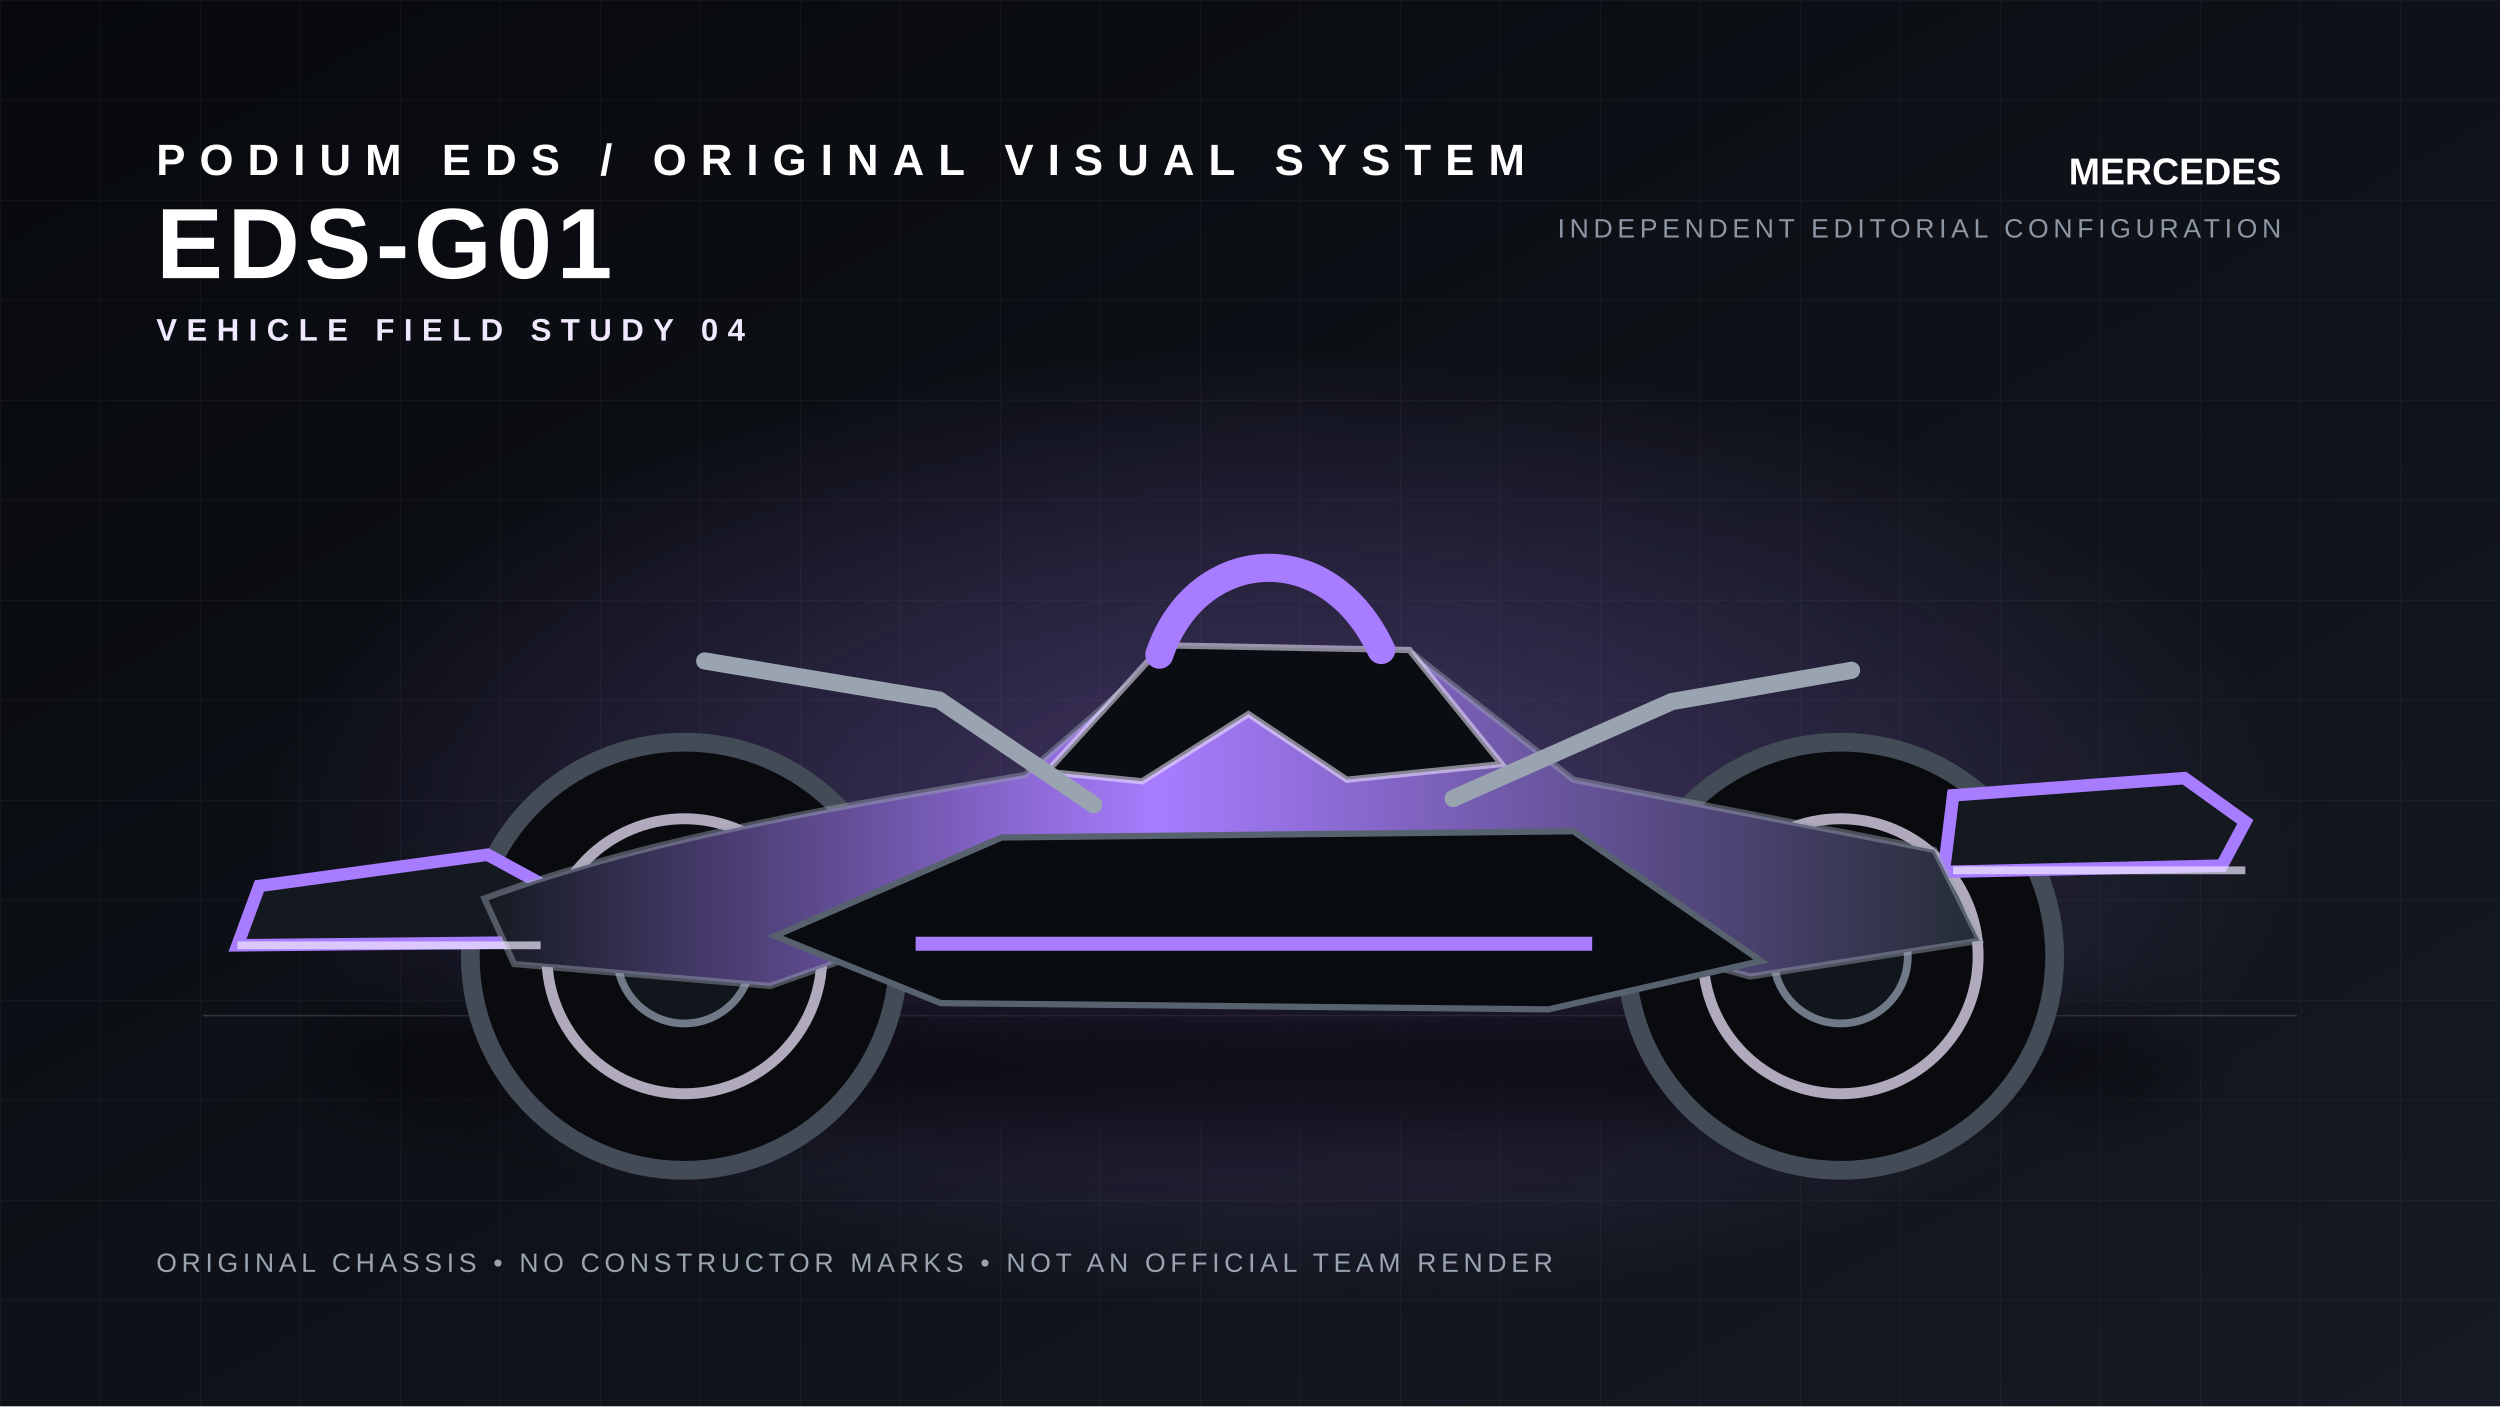
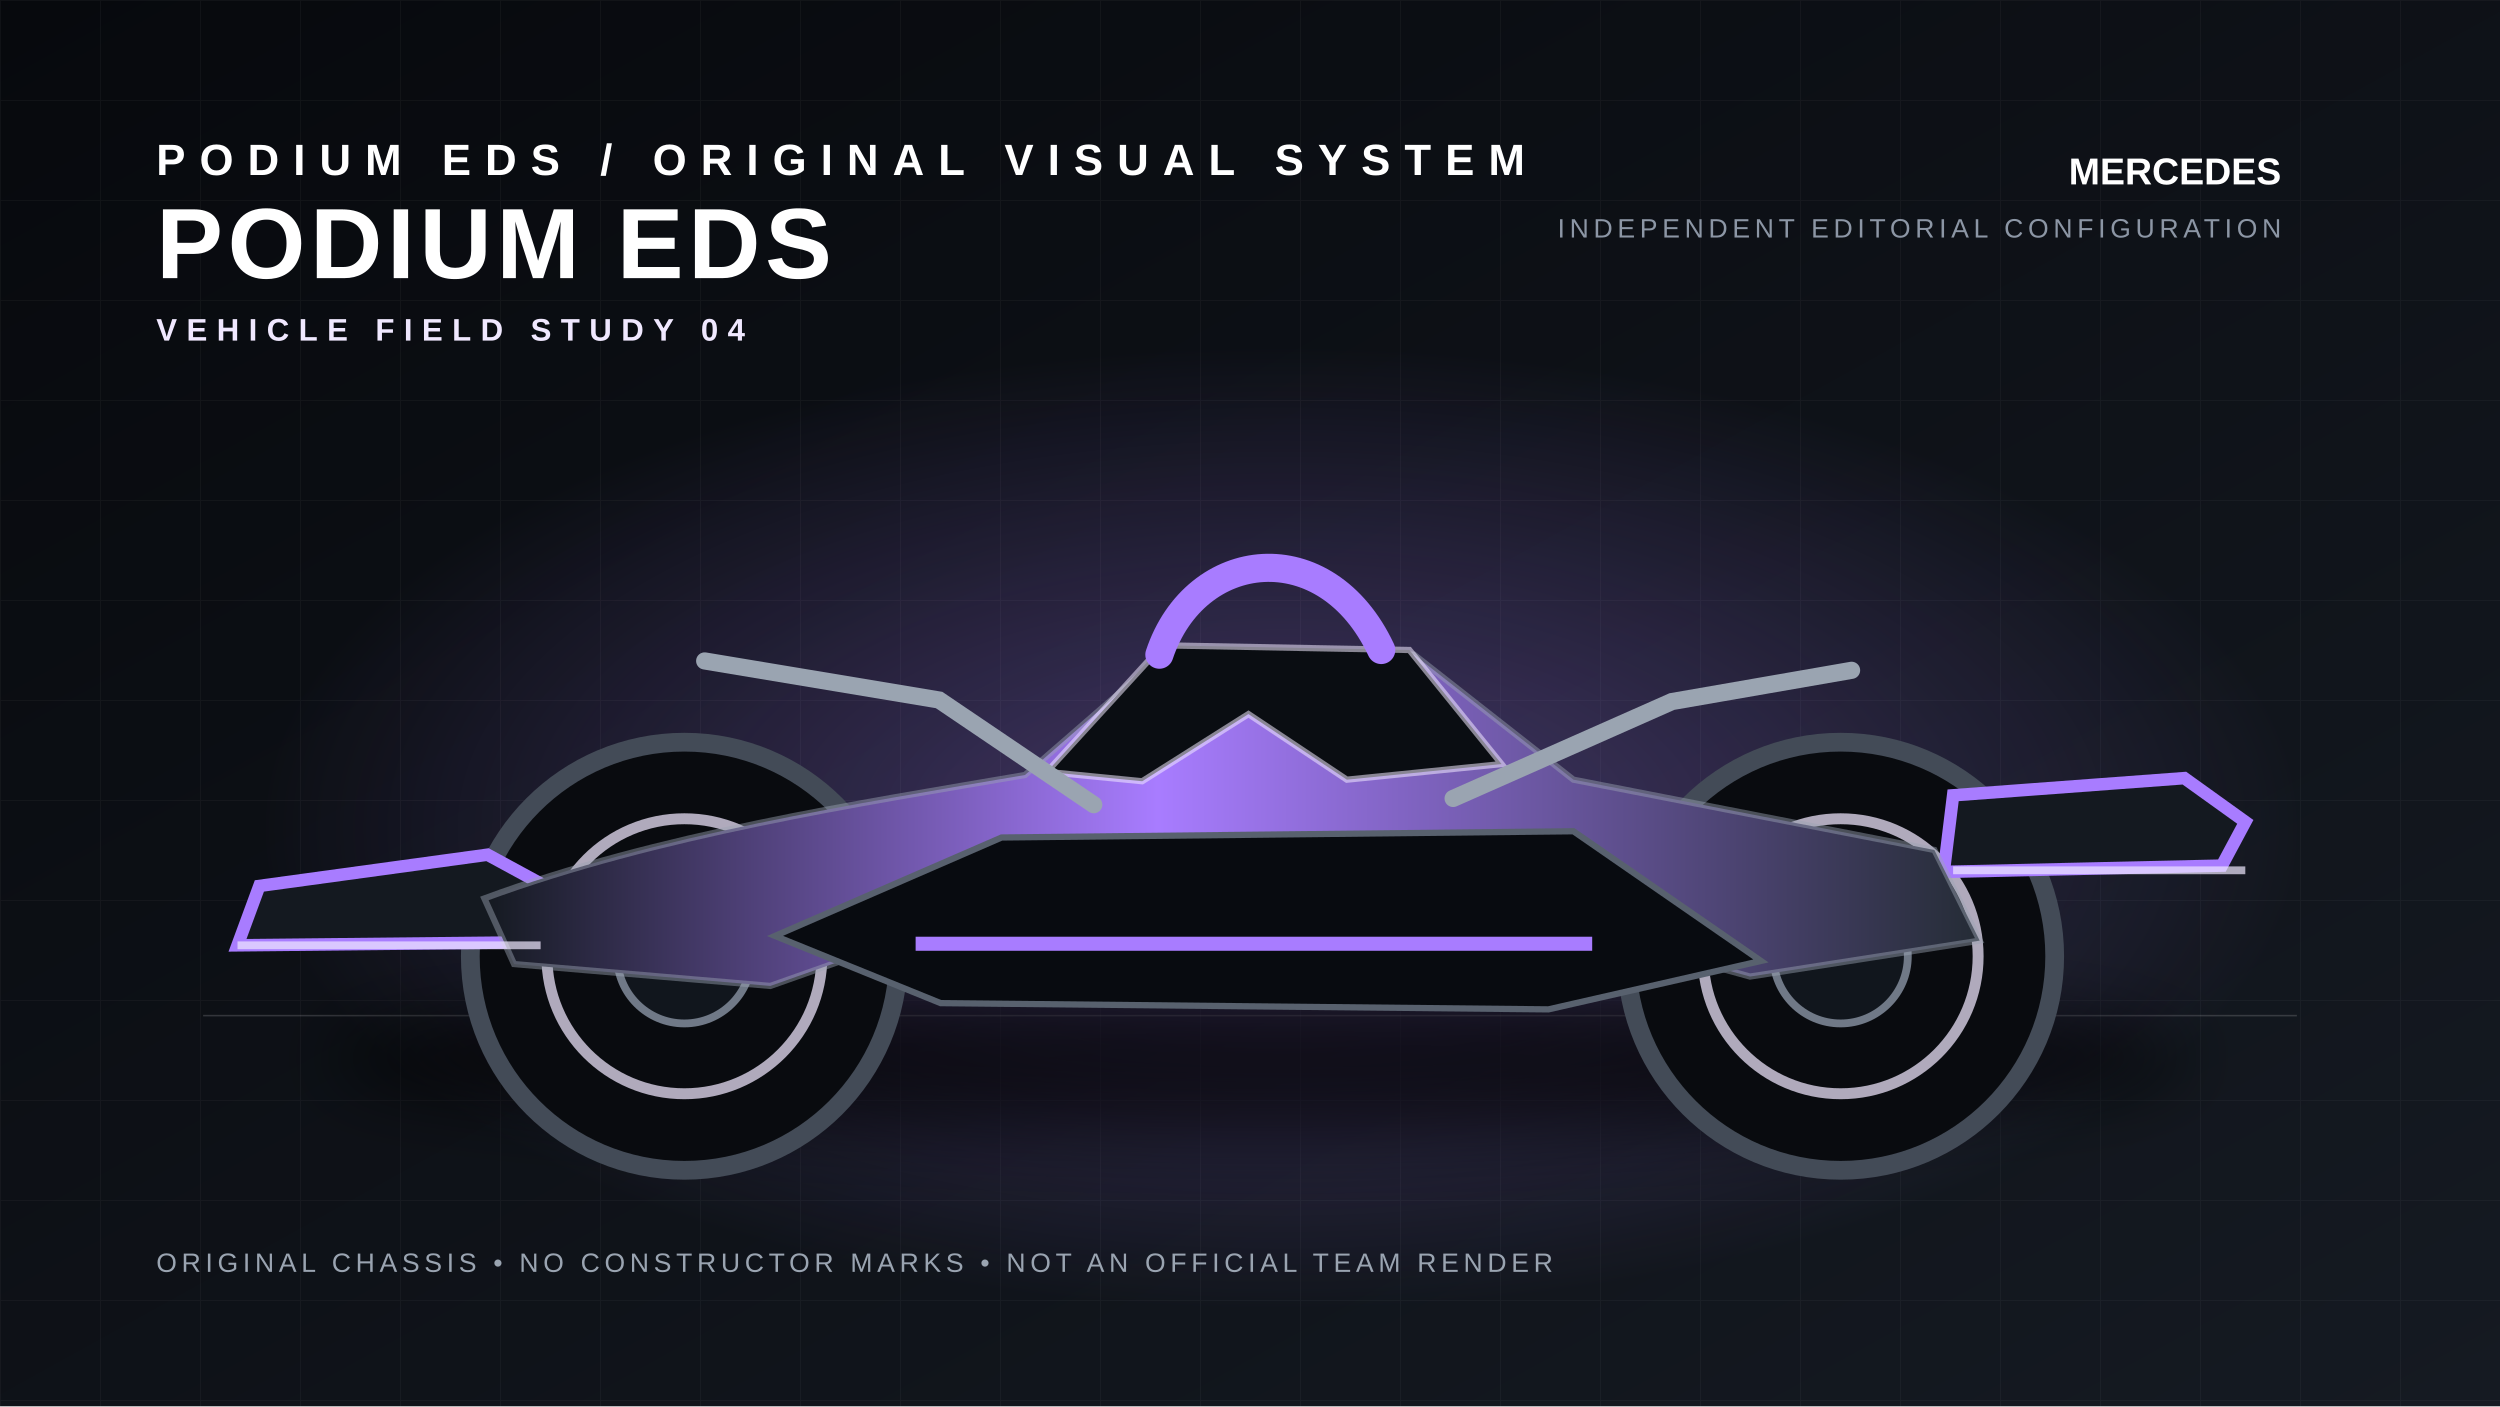
<svg xmlns="http://www.w3.org/2000/svg" viewBox="0 0 1600 900" role="img" aria-labelledby="title desc">
  <defs>
    <linearGradient id="bg" x1="0" y1="0" x2="1" y2="1">
      <stop stop-color="#07090d" />
      <stop offset="1" stop-color="#151a22" />
    </linearGradient>
    <linearGradient id="body" x1="0" y1="0" x2="1" y2="0">
      <stop stop-color="#151a21" />
      <stop offset=".45" stop-color="#a87cff" />
      <stop offset="1" stop-color="#252c36" />
    </linearGradient>
    <radialGradient id="glow">
      <stop stop-color="#a87cff" stop-opacity=".35" />
      <stop offset="1" stop-color="#a87cff" stop-opacity="0" />
    </radialGradient>
    <filter id="shadow" x="-20%" y="-50%" width="140%" height="200%">
      <feGaussianBlur stdDeviation="22" />
    </filter>
    <pattern id="grid" width="64" height="64" patternUnits="userSpaceOnUse">
      <path d="M64 0H0V64" fill="none" stroke="#ffffff" stroke-opacity=".045" />
    </pattern>
  </defs>
  <rect width="1600" height="900" fill="url(#bg)" />
  <rect width="1600" height="900" fill="url(#grid)" />
  <ellipse cx="820" cy="530" rx="650" ry="310" fill="url(#glow)" />
  <path d="M130 650H1470" stroke="#ffffff" stroke-opacity=".16" />
  <ellipse cx="805" cy="677" rx="595" ry="48" fill="#000" opacity=".62" filter="url(#shadow)" />
  <g transform="translate(0 24)">
    <g fill="#090b0f" stroke="#434b57" stroke-width="12">
      <circle cx="438" cy="588" r="137" />
      <circle cx="1178" cy="588" r="137" />
    </g>
    <g fill="none" stroke="#f0e8ff" stroke-opacity=".72" stroke-width="7">
      <circle cx="438" cy="588" r="88" />
      <circle cx="1178" cy="588" r="88" />
    </g>
    <g fill="#11161d" stroke="#707987" stroke-width="5">
      <circle cx="438" cy="588" r="43" />
      <circle cx="1178" cy="588" r="43" />
    </g>
    <path d="M166 543L312 523 358 548 347 579 152 581Z" fill="#141920" stroke="#a87cff" stroke-width="8" />
    <path d="M1250 485L1398 474 1437 502 1422 530 1244 534Z" fill="#141920" stroke="#a87cff" stroke-width="8" />
    <path d="M310 551C421 510 551 490 656 472L748 392 905 395 1007 475 1238 520 1267 578 1120 601 1008 570 592 572 493 607 329 593Z" fill="url(#body)" stroke="#9da6b4" stroke-opacity=".45" stroke-width="4" />
    <path d="M670 470L744 389 902 392 961 465 862 475 799 433 731 476Z" fill="#0a0d12" stroke="#f0e8ff" stroke-opacity=".55" stroke-width="4" />
    <path d="M742 395C765 326 849 317 884 392" fill="none" stroke="#a87cff" stroke-width="18" stroke-linecap="round" />
    <path d="M496 575L641 512 1007 508 1127 591 991 622 602 618Z" fill="#080b10" stroke="#58616e" stroke-width="4" />
    <path d="M586 580L1019 580" stroke="#a87cff" stroke-width="9" />
    <path d="M700 491L601 424 451 399" fill="none" stroke="#9aa4b1" stroke-width="11" stroke-linecap="round" />
    <path d="M930 487L1070 425 1185 405" fill="none" stroke="#9aa4b1" stroke-width="11" stroke-linecap="round" />
    <path d="M152 581H346M1250 533H1437" stroke="#f0e8ff" stroke-width="5" opacity=".7" />
  </g>
  <g font-family="Arial, Helvetica, sans-serif" fill="#fff">
    <text x="100" y="112" font-size="28" font-weight="700" letter-spacing="9">PODIUM EDS / ORIGINAL VISUAL SYSTEM</text>
-     <text x="100" y="178" font-size="64" font-weight="800" letter-spacing="3">EDS-G01</text>
+     <text x="100" y="178" font-size="64" font-weight="800" letter-spacing="3">PODIUM EDS</text>
    <text x="100" y="218" fill="#f0e8ff" font-size="20" font-weight="700" letter-spacing="6">VEHICLE FIELD STUDY 04</text>
    <text x="1460" y="118" text-anchor="end" font-size="24" font-weight="700">MERCEDES</text>
    <text x="1460" y="152" text-anchor="end" fill="#8c96a5" font-size="17" letter-spacing="3">INDEPENDENT EDITORIAL CONFIGURATION</text>
    <text x="100" y="814" fill="#9aa4b1" font-size="17" letter-spacing="3">ORIGINAL CHASSIS • NO CONSTRUCTOR MARKS • NOT AN OFFICIAL TEAM RENDER</text>
  </g>
</svg>
